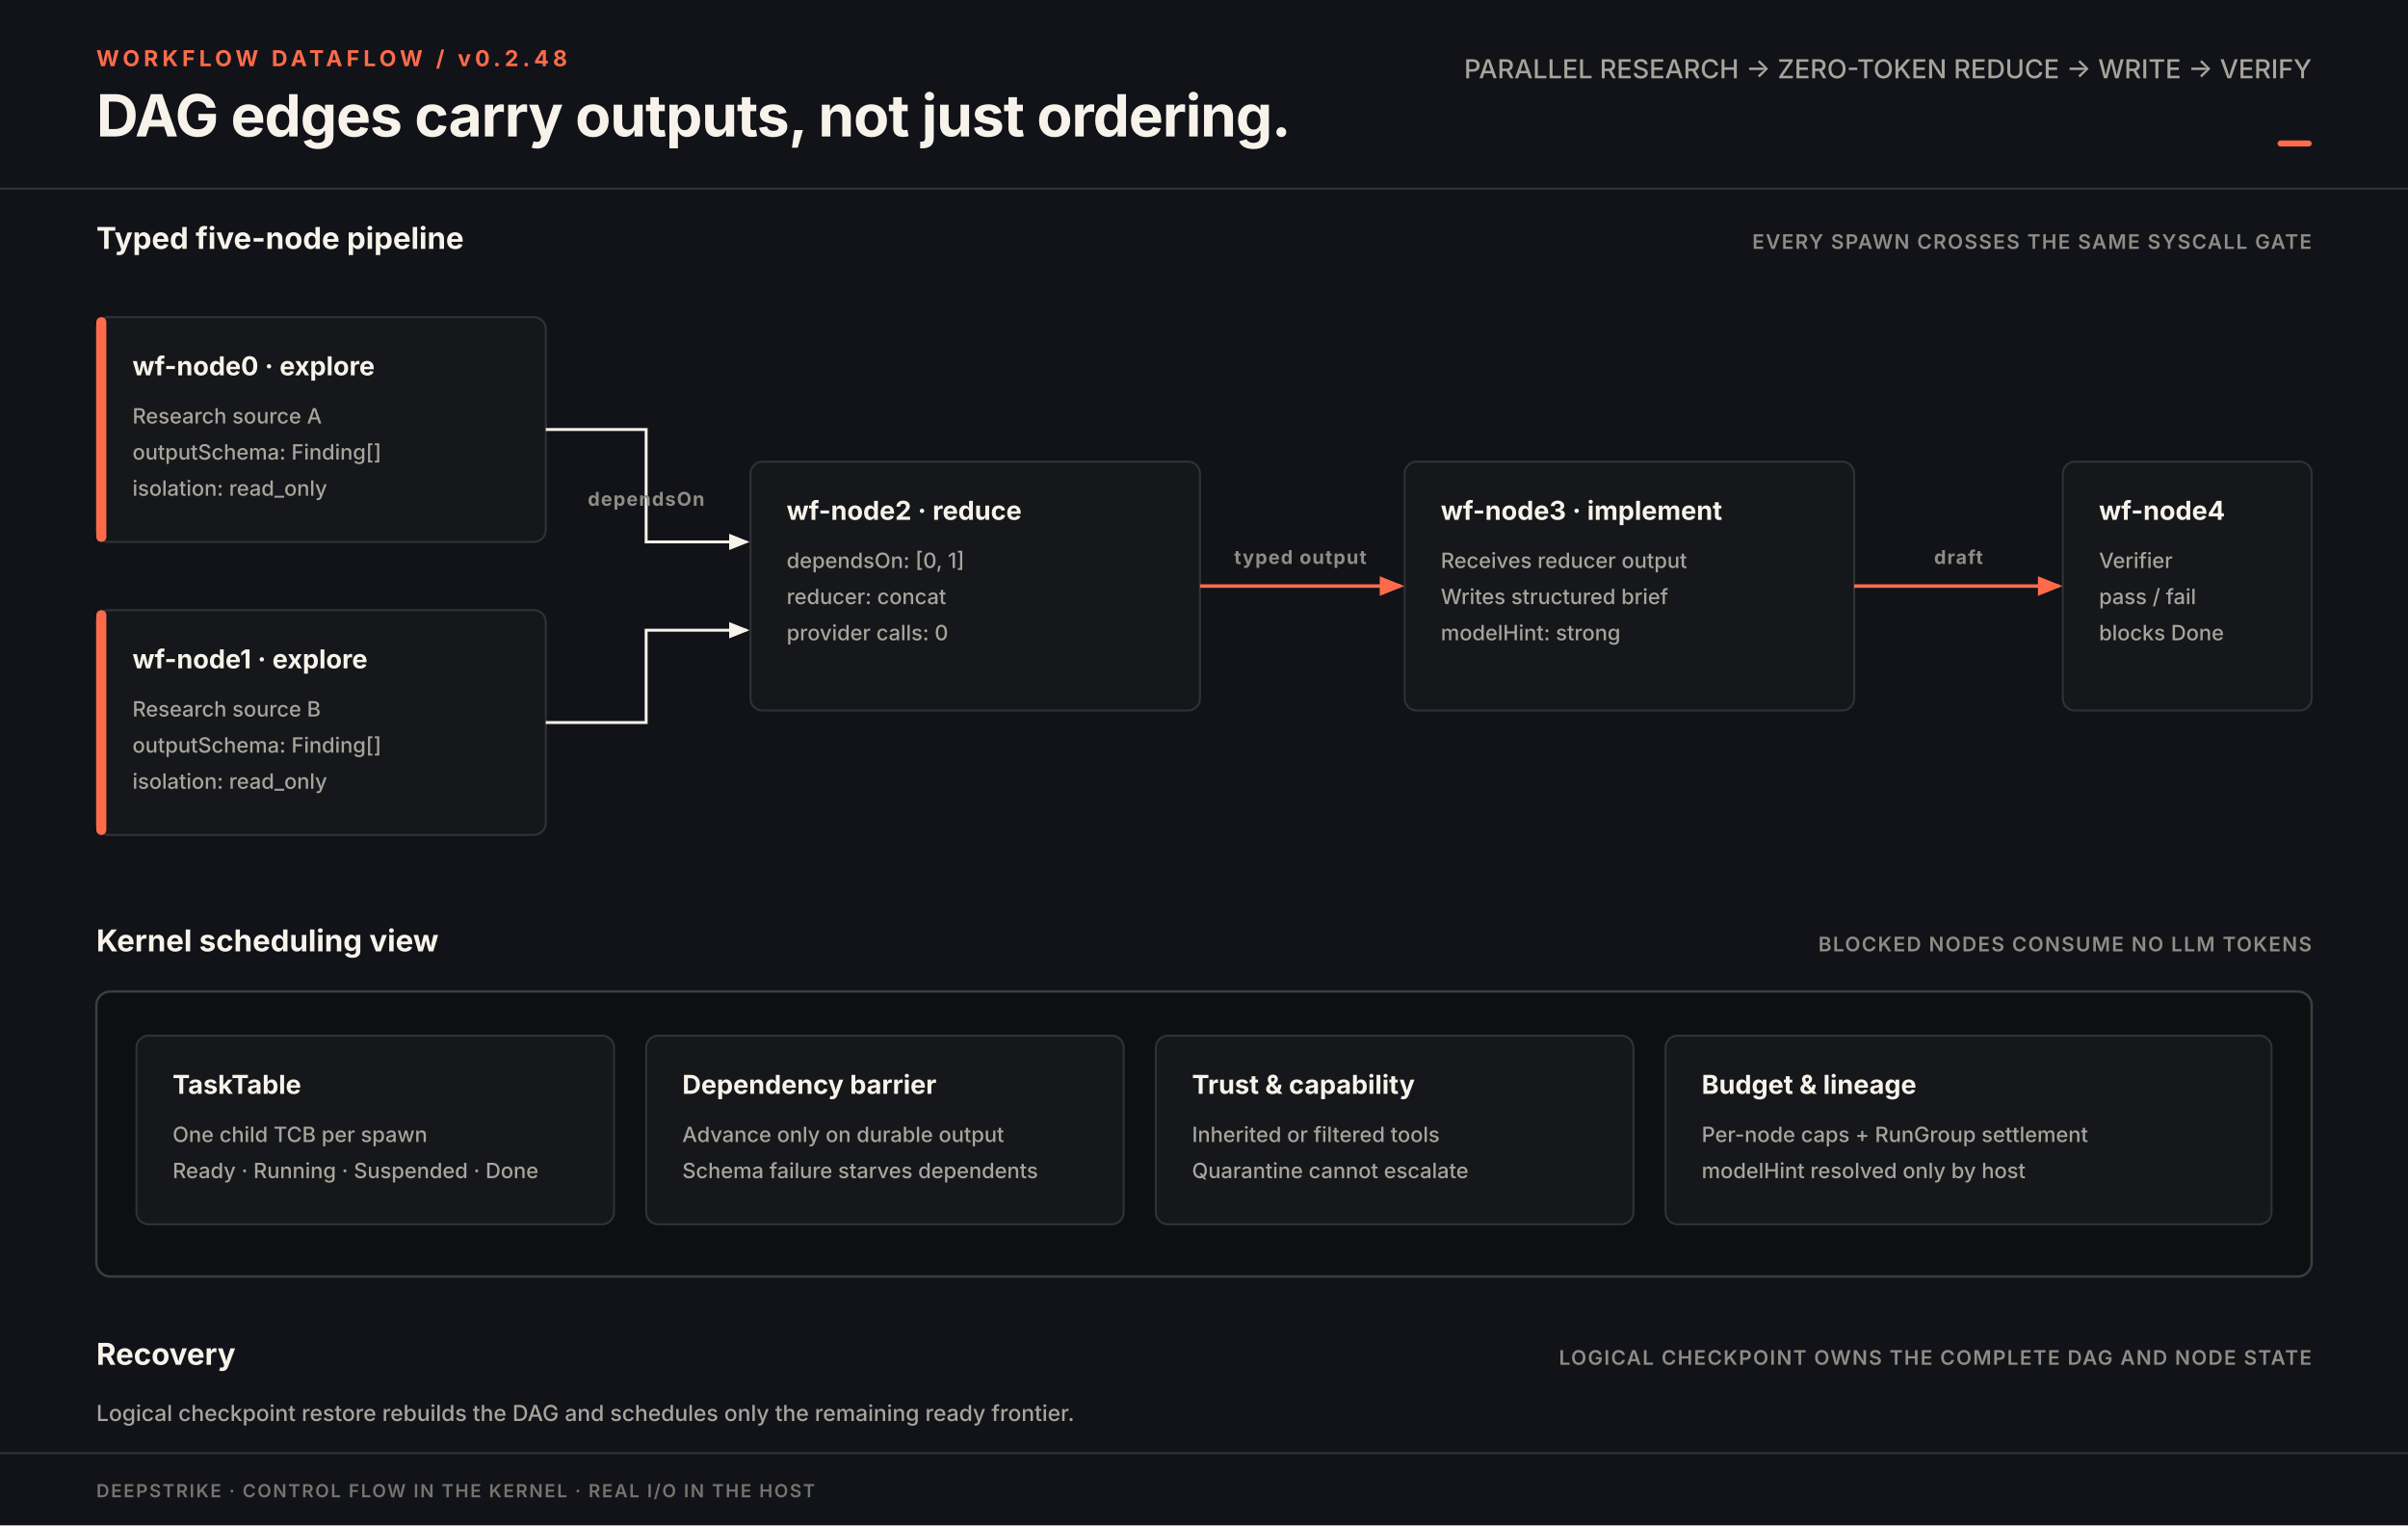
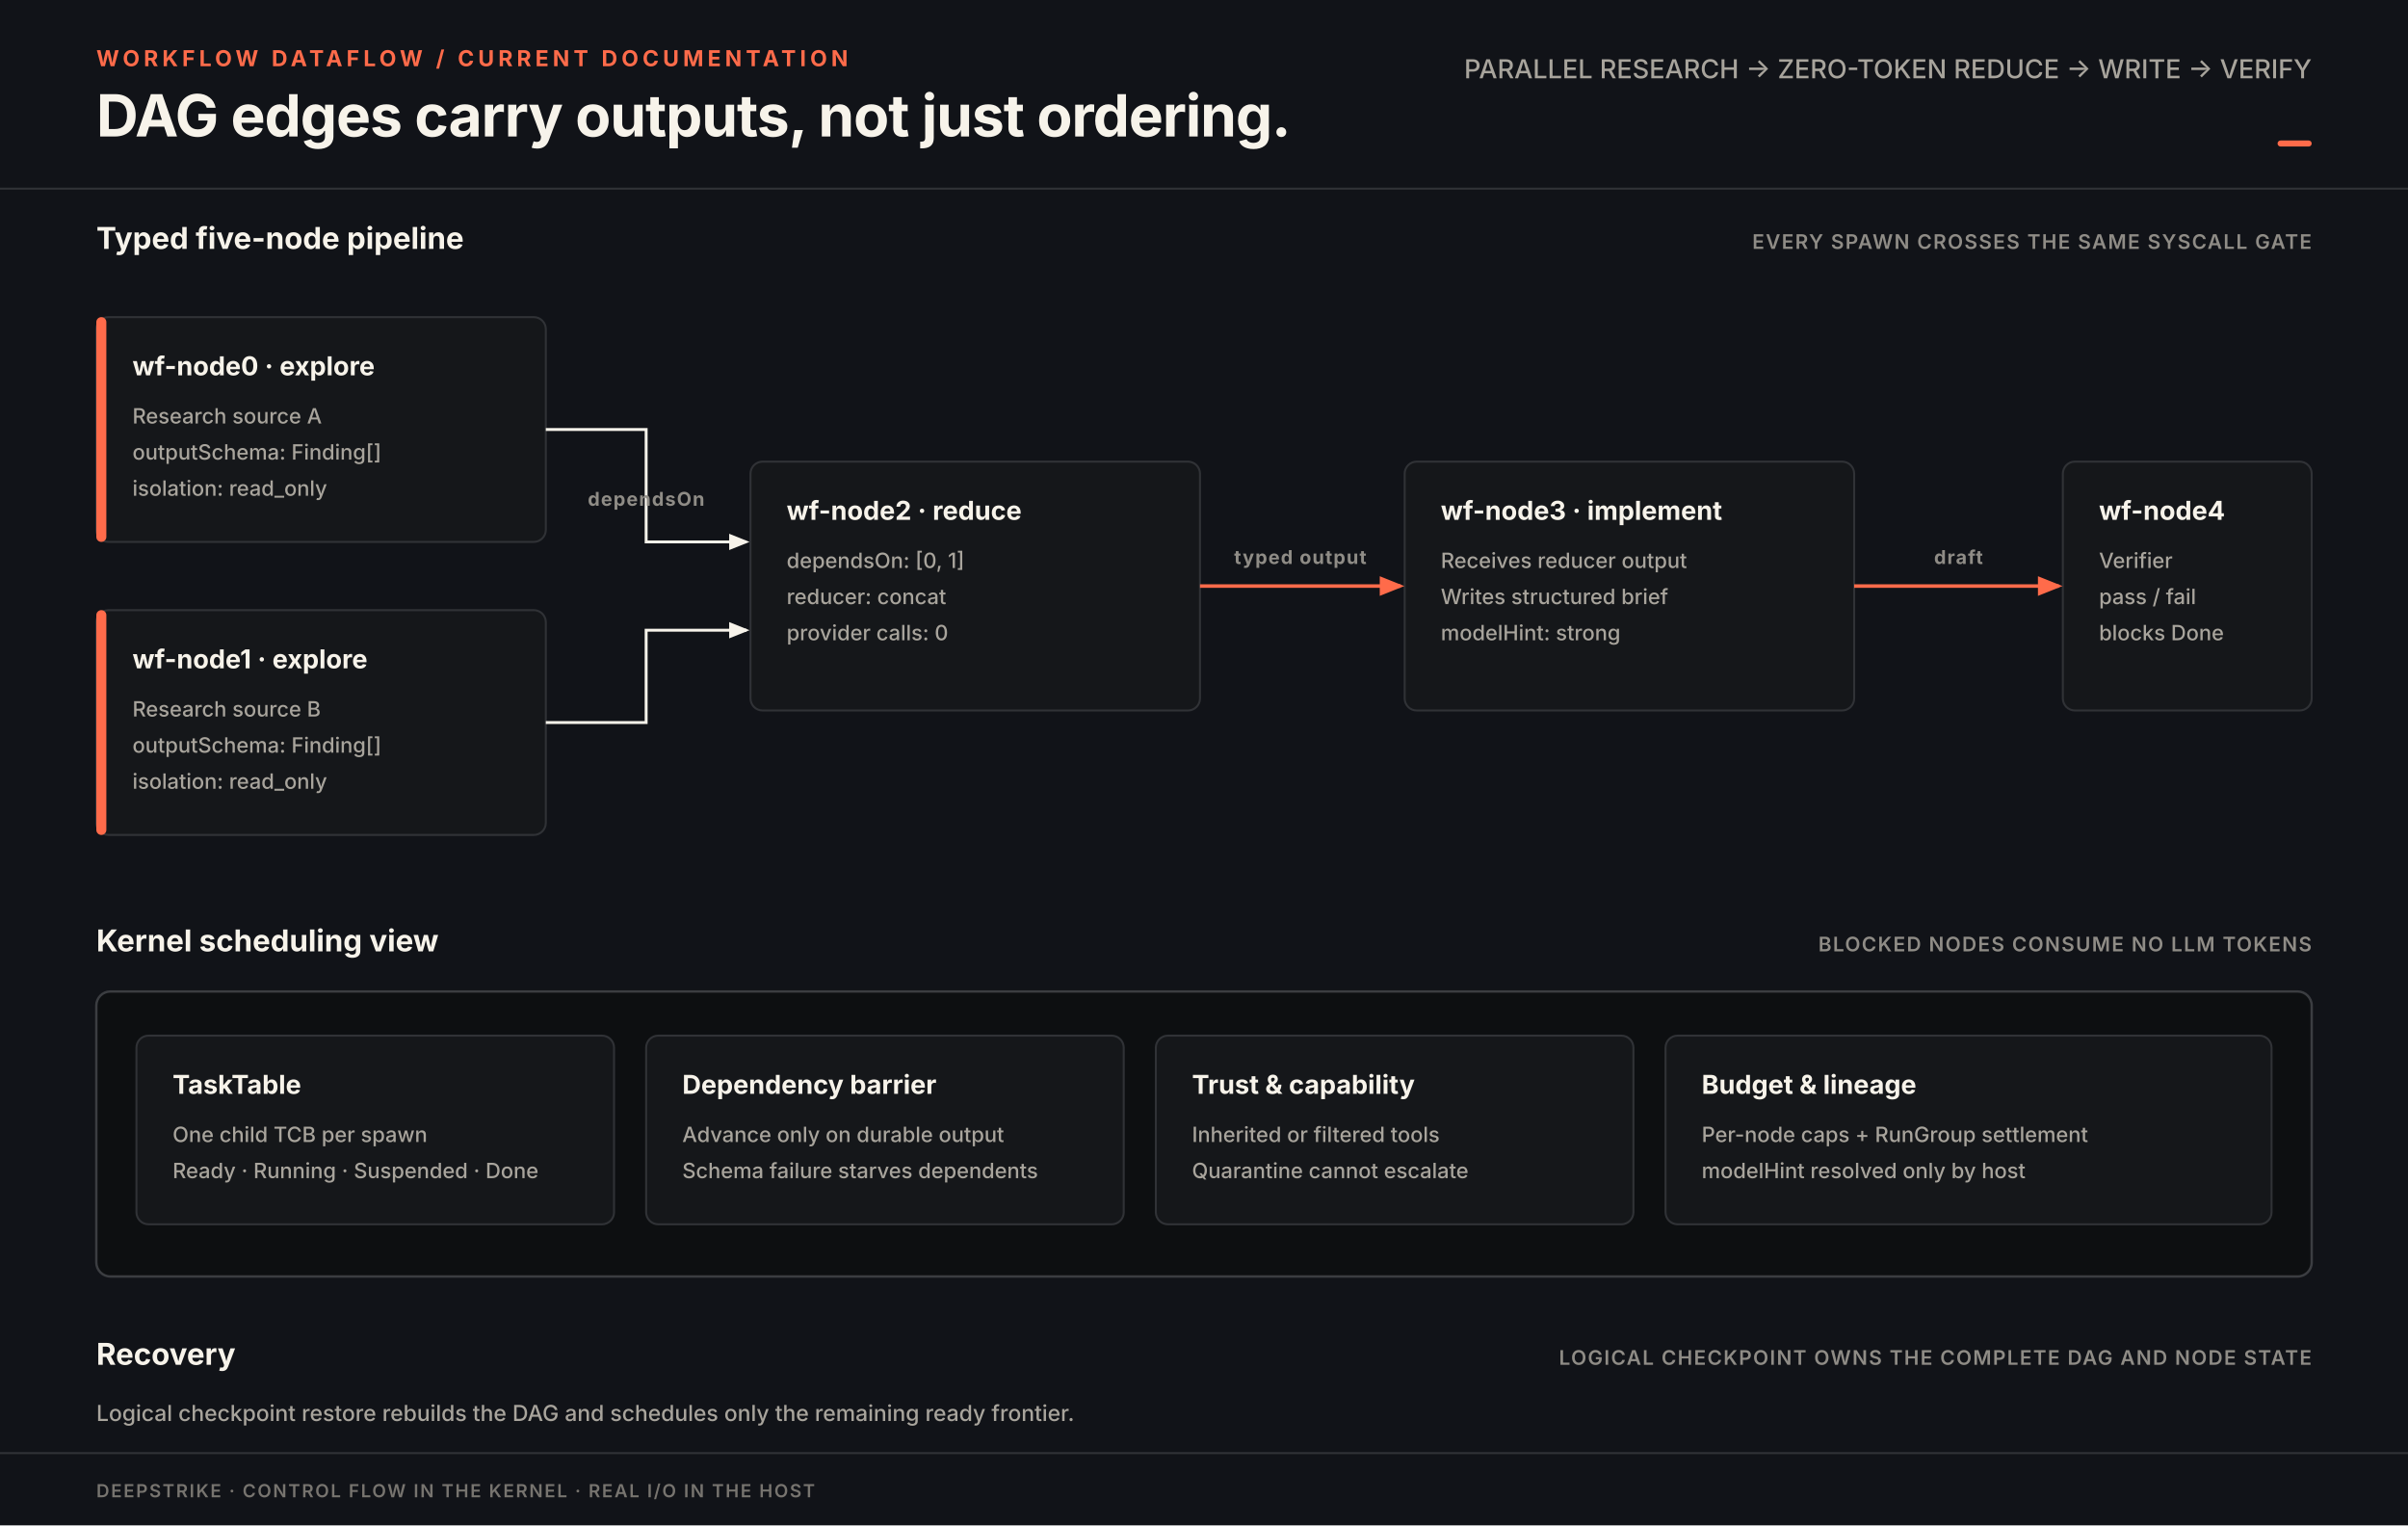
<svg xmlns="http://www.w3.org/2000/svg" viewBox="0 0 1200 760" role="img" aria-labelledby="title desc">
  <defs>
    <marker id="arrow-ivory" viewBox="0 0 10 10" refX="8.5" refY="5" markerWidth="7" markerHeight="7" orient="auto">
      <path d="M0 1 10 5 0 9Z" fill="#F7F3EA" />
    </marker>
    <marker id="arrow-coral" viewBox="0 0 10 10" refX="8.5" refY="5" markerWidth="7" markerHeight="7" orient="auto">
      <path d="M0 1 10 5 0 9Z" fill="#FF6B4A" />
    </marker>
    <style>
      text { font-family: Inter, ui-sans-serif, system-ui, -apple-system, "Segoe UI", "Noto Sans CJK SC", sans-serif; }
      .eyebrow { fill:#FF6B4A; font-size:11px; font-weight:700; letter-spacing:2px; }
      .title { fill:#F7F3EA; font-size:29px; font-weight:700; letter-spacing:-.45px; }
      .subtitle { fill:#A8A49C; font-size:13px; font-weight:450; }
      .section-title { fill:#F7F3EA; font-size:15px; font-weight:700; }
      .section-note { fill:#8F8C86; font-size:10px; font-weight:600; letter-spacing:.65px; }
      .card-title { fill:#F7F3EA; font-size:13px; font-weight:650; }
      .card-text { fill:#A8A49C; font-size:10.5px; font-weight:450; }
      .body { fill:#A8A49C; font-size:11px; font-weight:450; }
      .label { fill:#F7F3EA; font-size:11px; font-weight:650; }
      .micro { fill:#8F8C86; font-size:9.5px; font-weight:650; letter-spacing:.55px; }
      .pill-text { fill:#111318; font-size:9px; font-weight:750; letter-spacing:.5px; }
      .footer { fill:#77746F; font-size:9px; font-weight:600; letter-spacing:.8px; }
      .panel { fill:#15171A; stroke:#303236; stroke-width:1; }
      .panel-strong { fill:#191A1D; stroke:#F7F3EA; stroke-width:1.15; }
      .kernel { fill:#0D0F11; stroke:#3B3D41; stroke-width:1.2; }
      .soft { fill:#121316; stroke:#26282C; stroke-width:1; }
      .accent-fill { fill:#FF6B4A; }
      .pill.coral { fill:#FF6B4A; }
      .pill.ivory { fill:#F7F3EA; }
      .pill.muted { fill:#8F8C86; }
      .rule { fill:none; stroke:#303236; stroke-width:1; }
      .rule-coral { fill:none; stroke:#FF6B4A; stroke-width:1.2; }
      .flow { fill:none; stroke:#F7F3EA; stroke-width:1.45; marker-end:url(#arrow-ivory); }
      .flow-coral { stroke:#FF6B4A; stroke-width:1.75; marker-end:url(#arrow-coral); }
      .flow-dash { stroke-dasharray:5 5; }
    </style>
  </defs>
  <rect width="1200" height="760" fill="#111318" />
  <path d="M0 94H1200M0 724H1200" class="rule" />
-   <text x="48" y="33" class="eyebrow" text-anchor="start">WORKFLOW DATAFLOW / v0.2.48</text>
+   <text x="48" y="33" class="eyebrow" text-anchor="start">WORKFLOW DATAFLOW / CURRENT DOCUMENTATION</text>
  <text x="48" y="68" class="title" text-anchor="start">DAG edges carry outputs, not just ordering.</text>
  <text x="1152" y="39" class="subtitle" text-anchor="end">PARALLEL RESEARCH → ZERO-TOKEN REDUCE → WRITE → VERIFY</text>
  <rect x="1135" y="70" width="17" height="3" rx="1.5" class="accent-fill" />
  <text x="48" y="124" class="section-title" text-anchor="start">Typed five-node pipeline</text>
  <text x="1152" y="124" class="section-note" text-anchor="end">EVERY SPAWN CROSSES THE SAME SYSCALL GATE</text>
  <g>
    <rect x="48" y="158" width="224" height="112" rx="6" class="panel" />
    <rect x="48" y="158" width="5" height="112" rx="2.5" class="accent-fill" />
    <text x="66" y="187" class="card-title" text-anchor="start">wf-node0 · explore</text>
    <text x="66" y="211" class="card-text" text-anchor="start">Research source A</text>
    <text x="66" y="229" class="card-text" text-anchor="start">outputSchema: Finding[]</text>
    <text x="66" y="247" class="card-text" text-anchor="start">isolation: read_only</text>
  </g>
  <g>
    <rect x="48" y="304" width="224" height="112" rx="6" class="panel" />
    <rect x="48" y="304" width="5" height="112" rx="2.5" class="accent-fill" />
    <text x="66" y="333" class="card-title" text-anchor="start">wf-node1 · explore</text>
    <text x="66" y="357" class="card-text" text-anchor="start">Research source B</text>
    <text x="66" y="375" class="card-text" text-anchor="start">outputSchema: Finding[]</text>
    <text x="66" y="393" class="card-text" text-anchor="start">isolation: read_only</text>
  </g>
  <g>
    <rect x="374" y="230" width="224" height="124" rx="6" class="panel" />
    <text x="392" y="259" class="card-title" text-anchor="start">wf-node2 · reduce</text>
    <text x="392" y="283" class="card-text" text-anchor="start">dependsOn: [0, 1]</text>
    <text x="392" y="301" class="card-text" text-anchor="start">reducer: concat</text>
    <text x="392" y="319" class="card-text" text-anchor="start">provider calls: 0</text>
  </g>
  <g>
    <rect x="700" y="230" width="224" height="124" rx="6" class="panel" />
    <text x="718" y="259" class="card-title" text-anchor="start">wf-node3 · implement</text>
    <text x="718" y="283" class="card-text" text-anchor="start">Receives reducer output</text>
    <text x="718" y="301" class="card-text" text-anchor="start">Writes structured brief</text>
    <text x="718" y="319" class="card-text" text-anchor="start">modelHint: strong</text>
  </g>
  <g>
    <rect x="1028" y="230" width="124" height="124" rx="6" class="panel" />
    <text x="1046" y="259" class="card-title" text-anchor="start">wf-node4</text>
    <text x="1046" y="283" class="card-text" text-anchor="start">Verifier</text>
    <text x="1046" y="301" class="card-text" text-anchor="start">pass / fail</text>
    <text x="1046" y="319" class="card-text" text-anchor="start">blocks Done</text>
  </g>
  <path d="M272 214H322V270H372" class="flow" />
  <path d="M272 360H322V314H372" class="flow" />
  <path d="M598 292H698" class="flow flow-coral" />
  <path d="M924 292H1026" class="flow flow-coral" />
  <text x="322" y="252" class="micro" text-anchor="middle">dependsOn</text>
  <text x="648" y="281" class="micro" text-anchor="middle">typed output</text>
  <text x="976" y="281" class="micro" text-anchor="middle">draft</text>
  <text x="48" y="474" class="section-title" text-anchor="start">Kernel scheduling view</text>
  <text x="1152" y="474" class="section-note" text-anchor="end">BLOCKED NODES CONSUME NO LLM TOKENS</text>
  <rect x="48" y="494" width="1104" height="142" rx="7" class="kernel" />
  <g>
    <rect x="68" y="516" width="238" height="94" rx="6" class="panel" />
    <text x="86" y="545" class="card-title" text-anchor="start">TaskTable</text>
    <text x="86" y="569" class="card-text" text-anchor="start">One child TCB per spawn</text>
    <text x="86" y="587" class="card-text" text-anchor="start">Ready · Running · Suspended · Done</text>
  </g>
  <g>
    <rect x="322" y="516" width="238" height="94" rx="6" class="panel" />
    <text x="340" y="545" class="card-title" text-anchor="start">Dependency barrier</text>
    <text x="340" y="569" class="card-text" text-anchor="start">Advance only on durable output</text>
    <text x="340" y="587" class="card-text" text-anchor="start">Schema failure starves dependents</text>
  </g>
  <g>
    <rect x="576" y="516" width="238" height="94" rx="6" class="panel" />
    <text x="594" y="545" class="card-title" text-anchor="start">Trust &amp; capability</text>
    <text x="594" y="569" class="card-text" text-anchor="start">Inherited or filtered tools</text>
    <text x="594" y="587" class="card-text" text-anchor="start">Quarantine cannot escalate</text>
  </g>
  <g>
    <rect x="830" y="516" width="302" height="94" rx="6" class="panel" />
    <text x="848" y="545" class="card-title" text-anchor="start">Budget &amp; lineage</text>
    <text x="848" y="569" class="card-text" text-anchor="start">Per-node caps + RunGroup settlement</text>
    <text x="848" y="587" class="card-text" text-anchor="start">modelHint resolved only by host</text>
  </g>
  <text x="48" y="680" class="section-title" text-anchor="start">Recovery</text>
  <text x="1152" y="680" class="section-note" text-anchor="end">LOGICAL CHECKPOINT OWNS THE COMPLETE DAG AND NODE STATE</text>
  <text x="48" y="708" class="body" text-anchor="start">Logical checkpoint restore rebuilds the DAG and schedules only the remaining ready frontier.</text>
  <text x="48" y="746" class="footer" text-anchor="start">DEEPSTRIKE · CONTROL FLOW IN THE KERNEL · REAL I/O IN THE HOST</text>
</svg>
